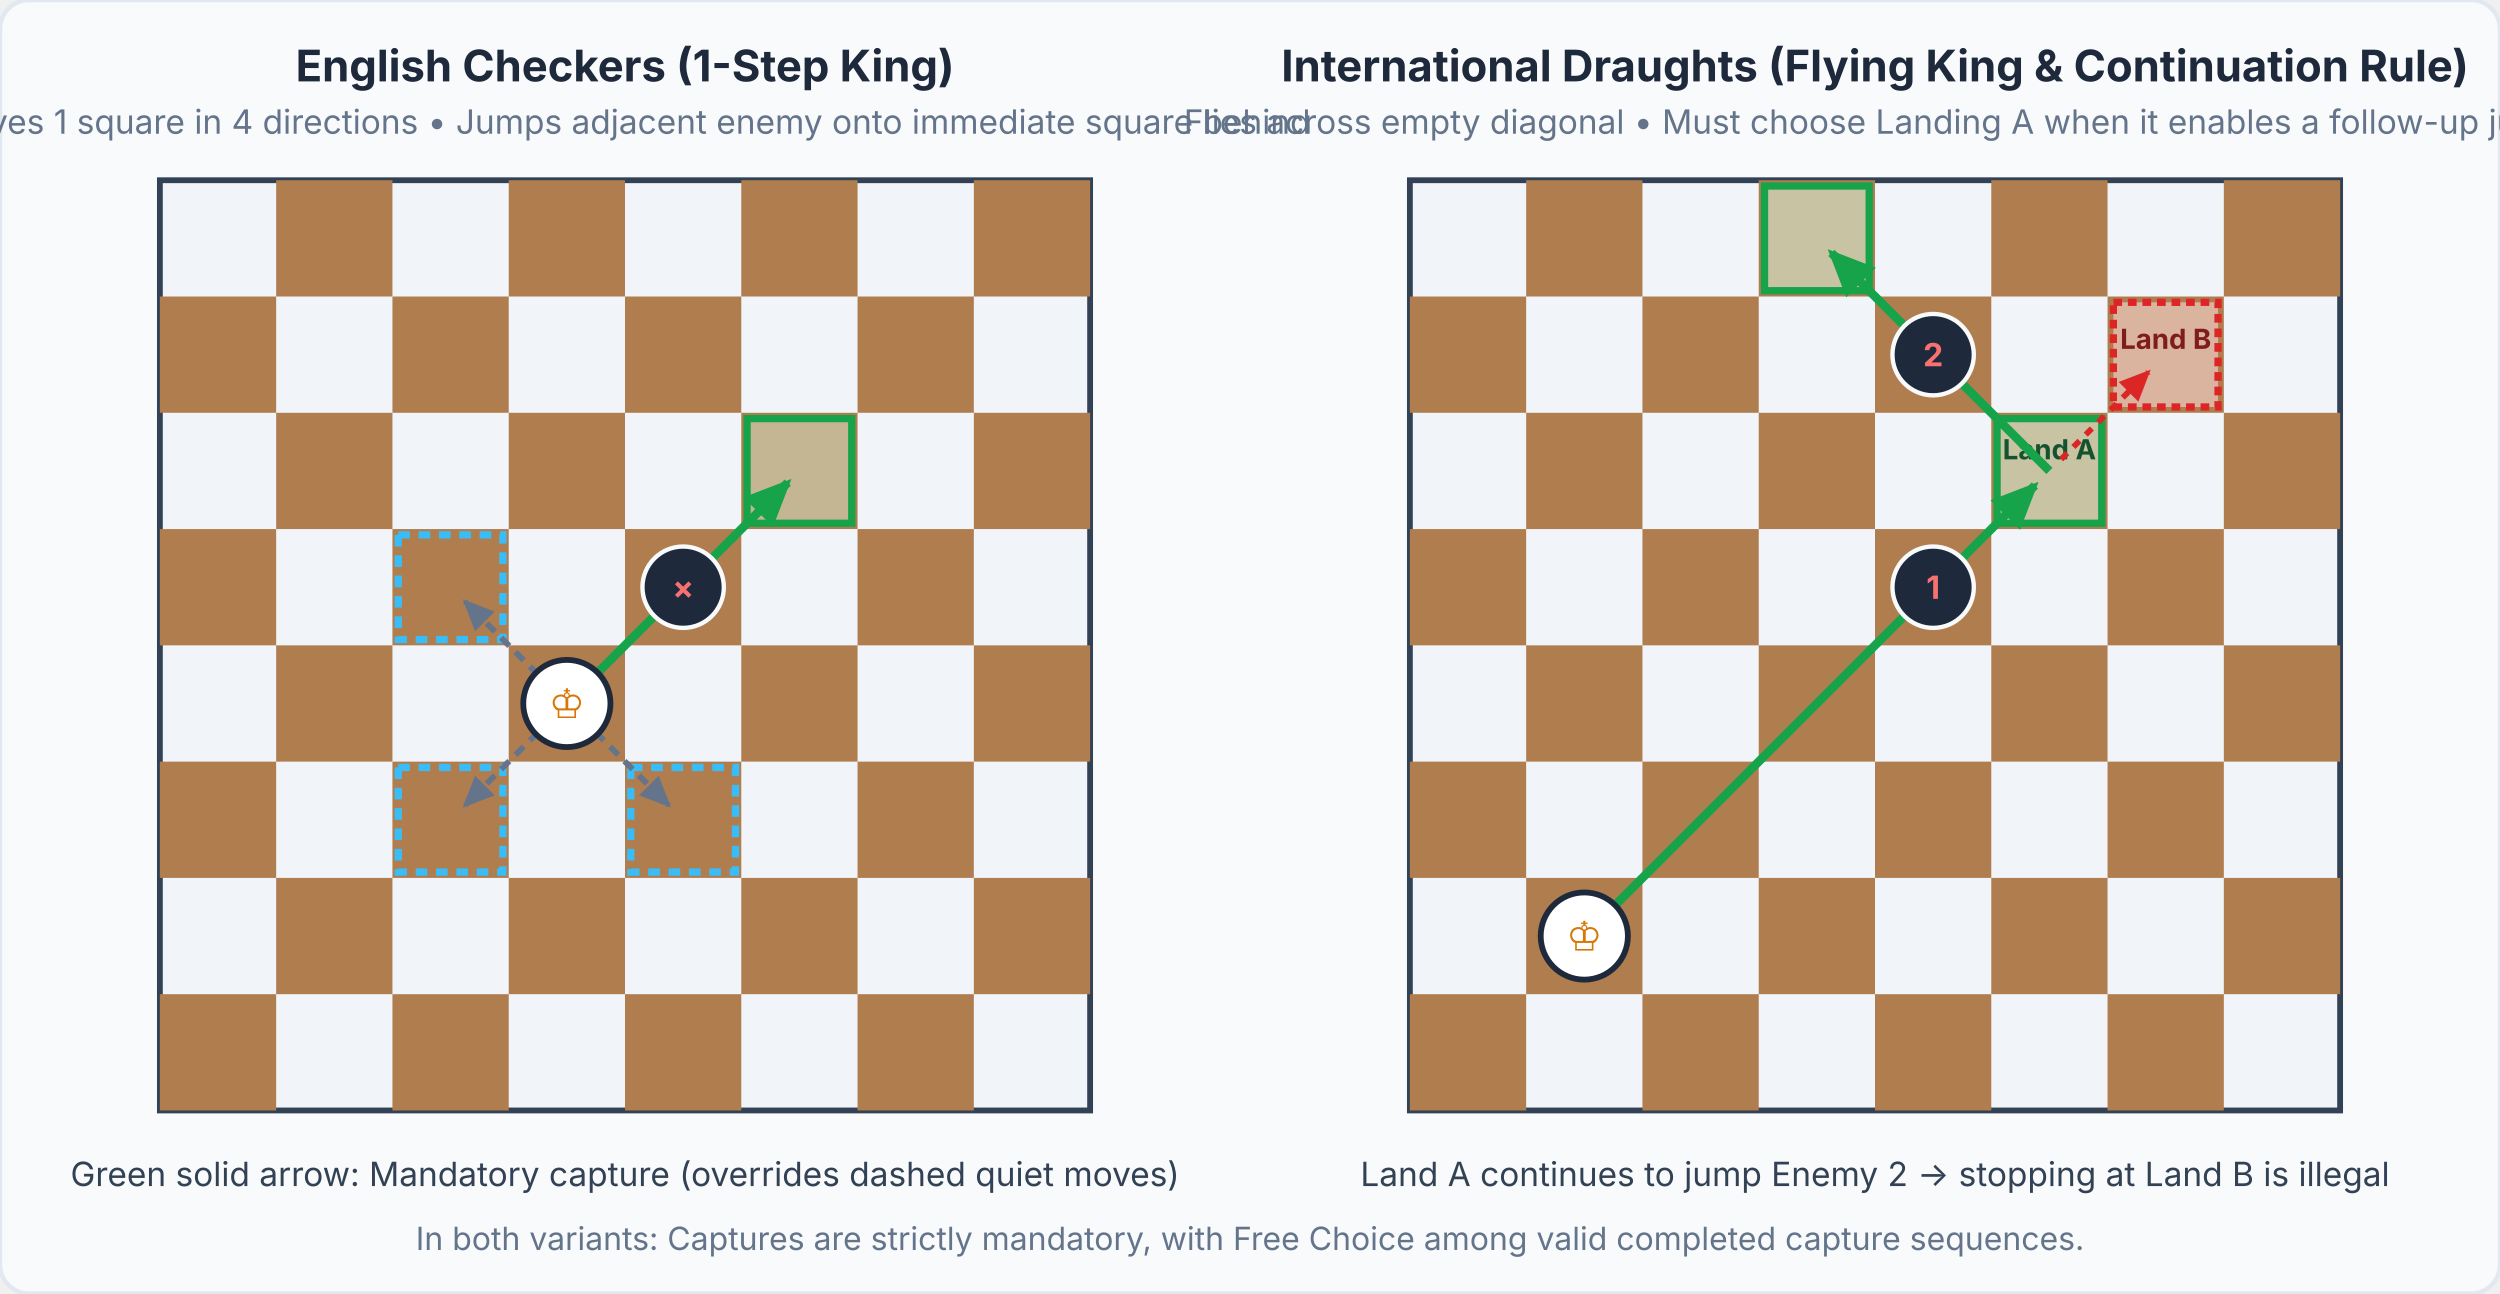
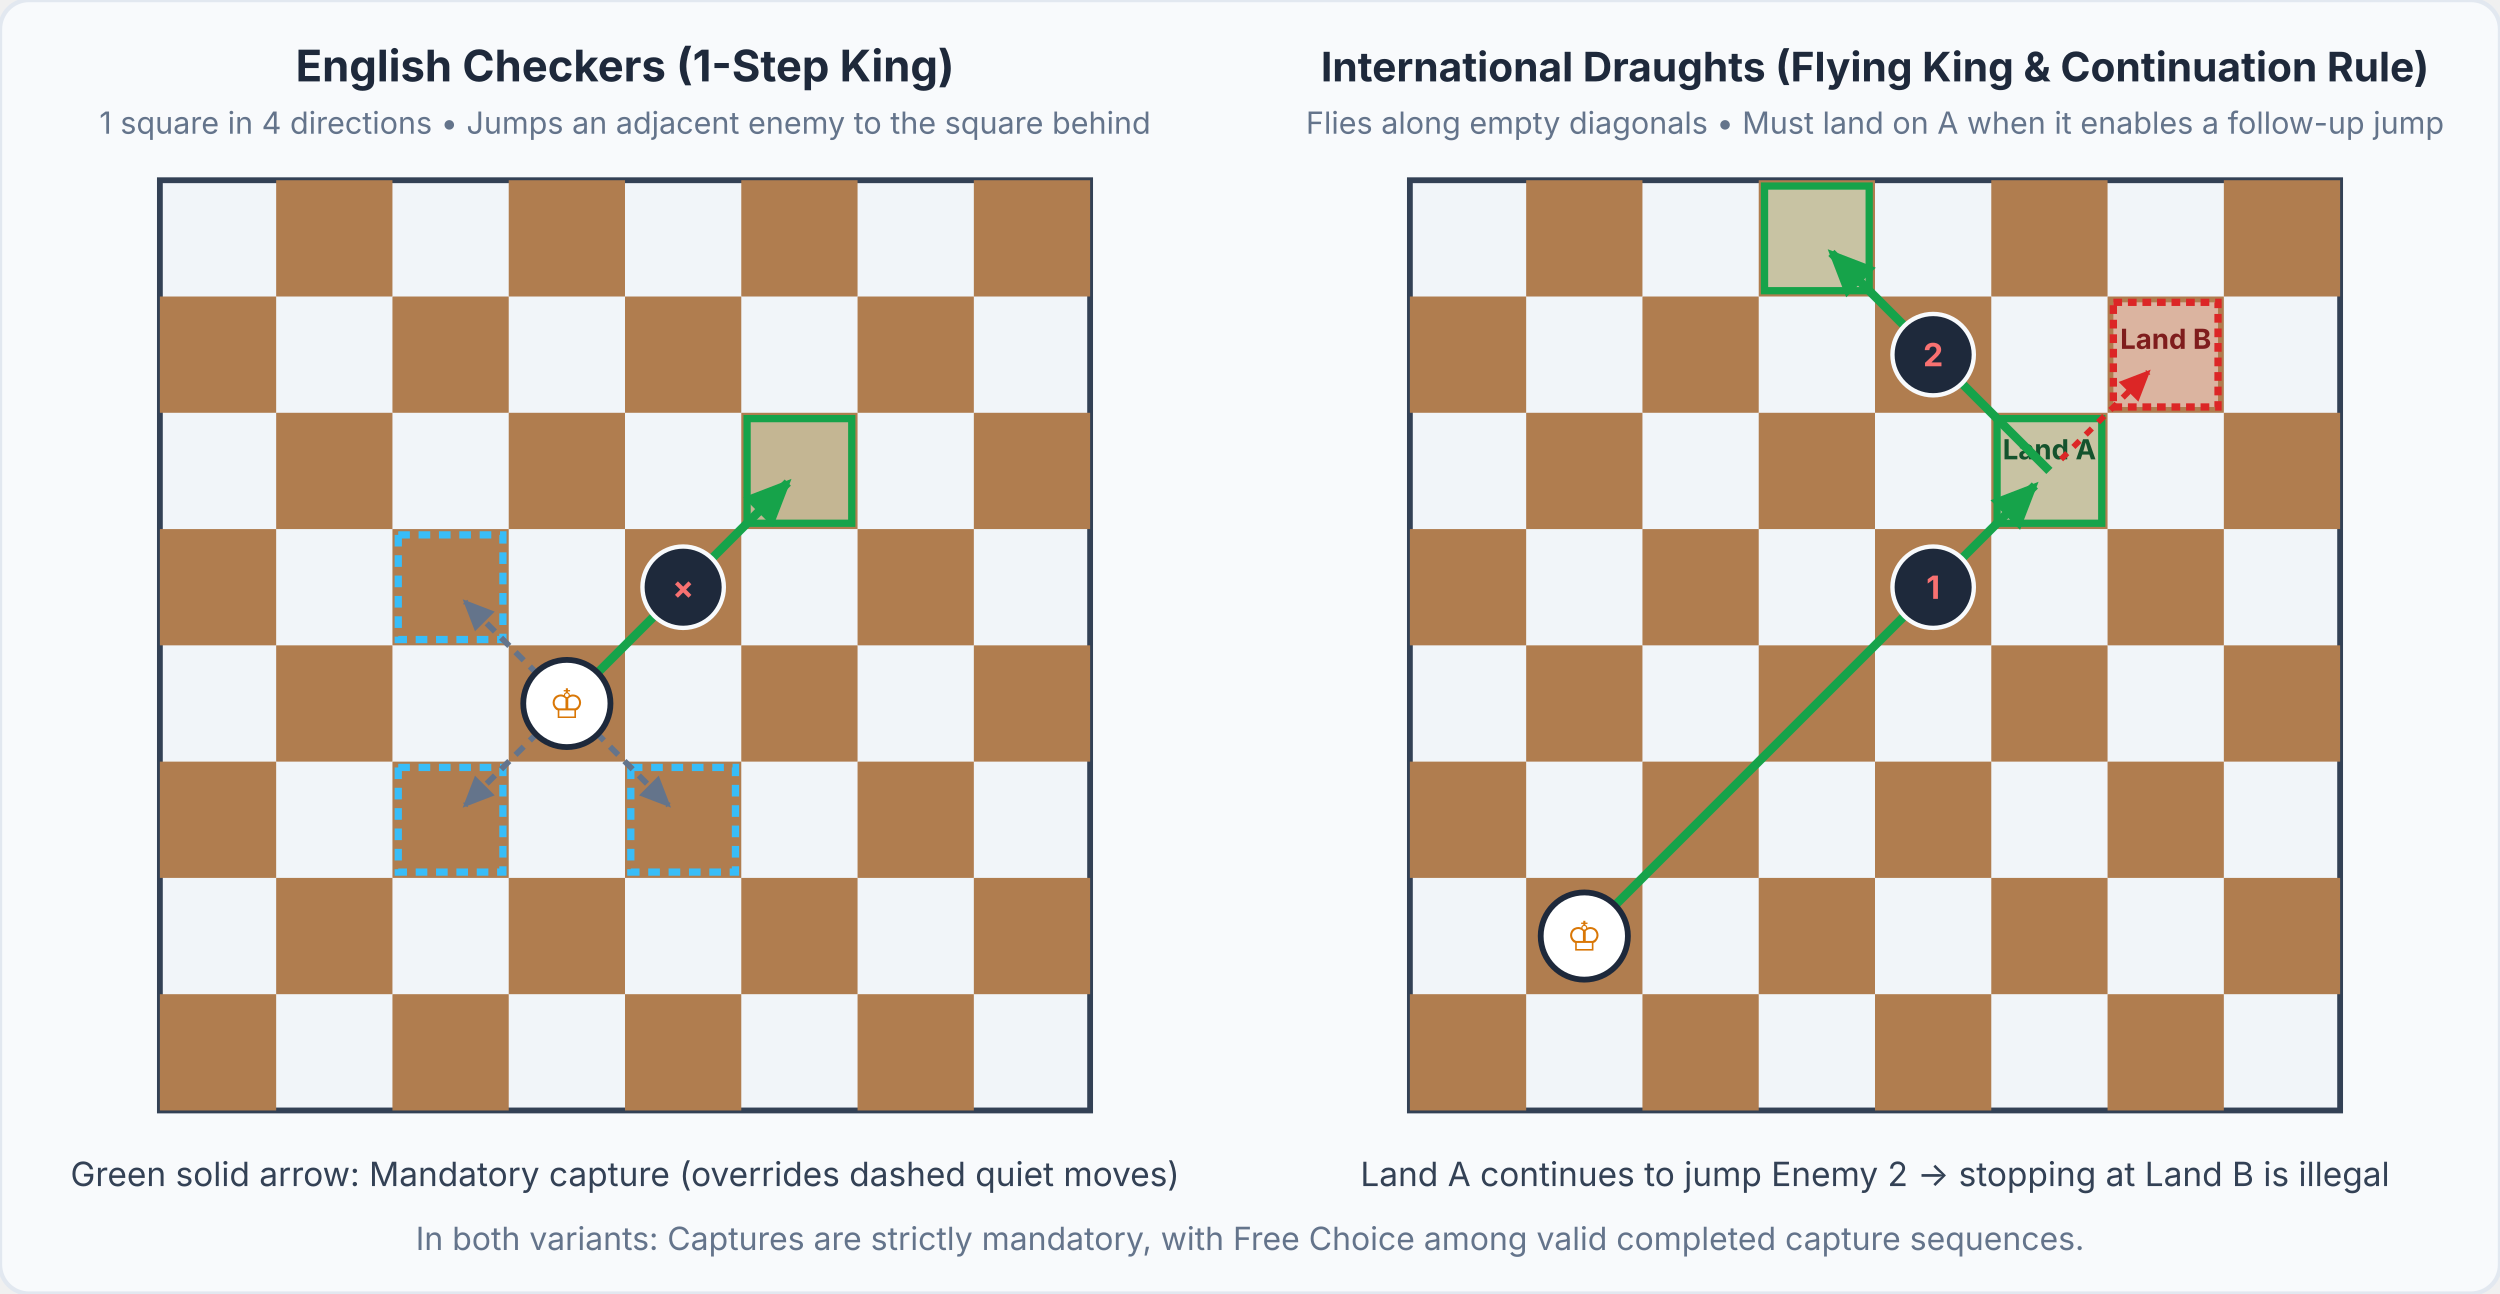
<svg xmlns="http://www.w3.org/2000/svg" viewBox="0 0 860 445" width="100%" height="auto" font-family="Segoe UI, Inter, Arial, sans-serif">
  <defs>
    <marker id="arrowGreen" viewBox="0 0 10 10" refX="8" refY="5" markerWidth="6" markerHeight="6" orient="auto-start-reverse">
      <path d="M 0 1 L 9 5 L 0 9 z" fill="#16A34A" />
    </marker>
    <marker id="arrowRed" viewBox="0 0 10 10" refX="8" refY="5" markerWidth="6" markerHeight="6" orient="auto-start-reverse">
      <path d="M 0 1 L 9 5 L 0 9 z" fill="#DC2626" />
    </marker>
    <marker id="arrowGray" viewBox="0 0 10 10" refX="8" refY="5" markerWidth="6" markerHeight="6" orient="auto-start-reverse">
      <path d="M 0 1 L 9 5 L 0 9 z" fill="#64748B" />
    </marker>
  </defs>
  <rect width="860" height="445" rx="10" fill="#F8FAFC" stroke="#E2E8F0" stroke-width="1.5" />
  <text x="215" y="28" text-anchor="middle" font-size="15" font-weight="700" fill="#1E293B">English Checkers (1-Step King)</text>
-   <text x="215" y="46" text-anchor="middle" font-size="11.5" fill="#64748B">Moves 1 square in 4 directions • Jumps adjacent enemy onto immediate square behind</text>
+   <text x="215" y="46" text-anchor="middle" font-size="10.5" fill="#64748B">1 square in 4 directions • Jumps an adjacent enemy to the square behind</text>
  <g transform="translate(55,62)">
    <rect width="320" height="320" fill="#F1F5F9" stroke="#334155" stroke-width="2" />
    <g fill="#B07D4F">
      <rect x="40" y="0" width="40" height="40" />
      <rect x="120" y="0" width="40" height="40" />
      <rect x="200" y="0" width="40" height="40" />
      <rect x="280" y="0" width="40" height="40" />
      <rect x="0" y="40" width="40" height="40" />
      <rect x="80" y="40" width="40" height="40" />
      <rect x="160" y="40" width="40" height="40" />
      <rect x="240" y="40" width="40" height="40" />
      <rect x="40" y="80" width="40" height="40" />
      <rect x="120" y="80" width="40" height="40" />
      <rect x="200" y="80" width="40" height="40" />
      <rect x="280" y="80" width="40" height="40" />
      <rect x="0" y="120" width="40" height="40" />
      <rect x="80" y="120" width="40" height="40" />
      <rect x="160" y="120" width="40" height="40" />
      <rect x="240" y="120" width="40" height="40" />
      <rect x="40" y="160" width="40" height="40" />
      <rect x="120" y="160" width="40" height="40" />
      <rect x="200" y="160" width="40" height="40" />
      <rect x="280" y="160" width="40" height="40" />
      <rect x="0" y="200" width="40" height="40" />
      <rect x="80" y="200" width="40" height="40" />
      <rect x="160" y="200" width="40" height="40" />
      <rect x="240" y="200" width="40" height="40" />
      <rect x="40" y="240" width="40" height="40" />
      <rect x="120" y="240" width="40" height="40" />
      <rect x="200" y="240" width="40" height="40" />
      <rect x="280" y="240" width="40" height="40" />
      <rect x="0" y="280" width="40" height="40" />
      <rect x="80" y="280" width="40" height="40" />
      <rect x="160" y="280" width="40" height="40" />
      <rect x="240" y="280" width="40" height="40" />
    </g>
    <rect x="82" y="122" width="36" height="36" fill="none" stroke="#38BDF8" stroke-width="2.5" stroke-dasharray="4,3" />
    <rect x="82" y="202" width="36" height="36" fill="none" stroke="#38BDF8" stroke-width="2.5" stroke-dasharray="4,3" />
    <rect x="162" y="202" width="36" height="36" fill="none" stroke="#38BDF8" stroke-width="2.5" stroke-dasharray="4,3" />
    <rect x="202" y="82" width="36" height="36" fill="#DCFCE7" fill-opacity="0.45" stroke="#16A34A" stroke-width="2.5" />
    <line x1="140" y1="180" x2="105" y2="145" stroke="#64748B" stroke-width="2" stroke-dasharray="4,3" marker-end="url(#arrowGray)" />
    <line x1="140" y1="180" x2="105" y2="215" stroke="#64748B" stroke-width="2" stroke-dasharray="4,3" marker-end="url(#arrowGray)" />
    <line x1="140" y1="180" x2="175" y2="215" stroke="#64748B" stroke-width="2" stroke-dasharray="4,3" marker-end="url(#arrowGray)" />
    <line x1="140" y1="180" x2="216" y2="104" stroke="#16A34A" stroke-width="3" marker-end="url(#arrowGreen)" />
    <circle cx="180" cy="140" r="14" fill="#1E293B" stroke="#F8FAFC" stroke-width="1.5" />
    <text x="180" y="144" text-anchor="middle" font-size="11" font-weight="700" fill="#F87171">×</text>
    <circle cx="140" cy="180" r="15" fill="#FFFFFF" stroke="#1E293B" stroke-width="2" />
    <text x="140" y="185" text-anchor="middle" font-size="14" font-weight="700" fill="#D97706">♔</text>
  </g>
-   <text x="645" y="28" text-anchor="middle" font-size="15" font-weight="700" fill="#1E293B">International Draughts (Flying King &amp; Continuation Rule)</text>
-   <text x="645" y="46" text-anchor="middle" font-size="11.5" fill="#64748B">Flies across empty diagonal • Must choose Landing A when it enables a follow-up jump</text>
+   <text x="645" y="28" text-anchor="middle" font-size="14" font-weight="700" fill="#1E293B">International Draughts (Flying King &amp; Continuation Rule)</text>
+   <text x="645" y="46" text-anchor="middle" font-size="10.5" fill="#64748B">Flies along empty diagonals • Must land on A when it enables a follow-up jump</text>
  <g transform="translate(485,62)">
    <rect width="320" height="320" fill="#F1F5F9" stroke="#334155" stroke-width="2" />
    <g fill="#B07D4F">
      <rect x="40" y="0" width="40" height="40" />
      <rect x="120" y="0" width="40" height="40" />
      <rect x="200" y="0" width="40" height="40" />
      <rect x="280" y="0" width="40" height="40" />
      <rect x="0" y="40" width="40" height="40" />
      <rect x="80" y="40" width="40" height="40" />
      <rect x="160" y="40" width="40" height="40" />
      <rect x="240" y="40" width="40" height="40" />
      <rect x="40" y="80" width="40" height="40" />
      <rect x="120" y="80" width="40" height="40" />
      <rect x="200" y="80" width="40" height="40" />
      <rect x="280" y="80" width="40" height="40" />
      <rect x="0" y="120" width="40" height="40" />
      <rect x="80" y="120" width="40" height="40" />
      <rect x="160" y="120" width="40" height="40" />
      <rect x="240" y="120" width="40" height="40" />
      <rect x="40" y="160" width="40" height="40" />
      <rect x="120" y="160" width="40" height="40" />
      <rect x="200" y="160" width="40" height="40" />
      <rect x="280" y="160" width="40" height="40" />
      <rect x="0" y="200" width="40" height="40" />
      <rect x="80" y="200" width="40" height="40" />
      <rect x="160" y="200" width="40" height="40" />
      <rect x="240" y="200" width="40" height="40" />
      <rect x="40" y="240" width="40" height="40" />
      <rect x="120" y="240" width="40" height="40" />
      <rect x="200" y="240" width="40" height="40" />
      <rect x="280" y="240" width="40" height="40" />
      <rect x="0" y="280" width="40" height="40" />
      <rect x="80" y="280" width="40" height="40" />
      <rect x="160" y="280" width="40" height="40" />
      <rect x="240" y="280" width="40" height="40" />
    </g>
    <rect x="202" y="82" width="36" height="36" fill="#DCFCE7" fill-opacity="0.55" stroke="#16A34A" stroke-width="2.5" />
    <text x="220" y="96" text-anchor="middle" font-size="9.5" font-weight="700" fill="#14532D">Land A</text>
    <rect x="242" y="42" width="36" height="36" fill="#FEE2E2" fill-opacity="0.55" stroke="#DC2626" stroke-width="2.5" stroke-dasharray="3,2" />
    <text x="260" y="58" text-anchor="middle" font-size="9.5" font-weight="700" fill="#7F1D1D">Land B</text>
    <rect x="122" y="2" width="36" height="36" fill="#DCFCE7" fill-opacity="0.55" stroke="#16A34A" stroke-width="2.5" />
    <line x1="60" y1="260" x2="215" y2="105" stroke="#16A34A" stroke-width="3" marker-end="url(#arrowGreen)" />
    <line x1="220" y1="100" x2="145" y2="25" stroke="#16A34A" stroke-width="3" marker-end="url(#arrowGreen)" />
    <line x1="224" y1="96" x2="254" y2="66" stroke="#DC2626" stroke-width="2" stroke-dasharray="3,3" marker-end="url(#arrowRed)" />
    <circle cx="180" cy="140" r="14" fill="#1E293B" stroke="#F8FAFC" stroke-width="1.5" />
    <text x="180" y="144" text-anchor="middle" font-size="11" font-weight="700" fill="#F87171">1</text>
    <circle cx="180" cy="60" r="14" fill="#1E293B" stroke="#F8FAFC" stroke-width="1.5" />
    <text x="180" y="64" text-anchor="middle" font-size="11" font-weight="700" fill="#F87171">2</text>
    <circle cx="60" cy="260" r="15" fill="#FFFFFF" stroke="#1E293B" stroke-width="2" />
    <text x="60" y="265" text-anchor="middle" font-size="14" font-weight="700" fill="#D97706">♔</text>
  </g>
  <text x="215" y="408" text-anchor="middle" font-size="11.5" fill="#334155">Green solid arrow: Mandatory capture (overrides dashed quiet moves)</text>
  <text x="645" y="408" text-anchor="middle" font-size="11.5" fill="#334155">Land A continues to jump Enemy 2 → stopping at Land B is illegal</text>
  <text x="430" y="430" text-anchor="middle" font-size="11" fill="#64748B">In both variants: Captures are strictly mandatory, with Free Choice among valid completed capture sequences.</text>
</svg>
